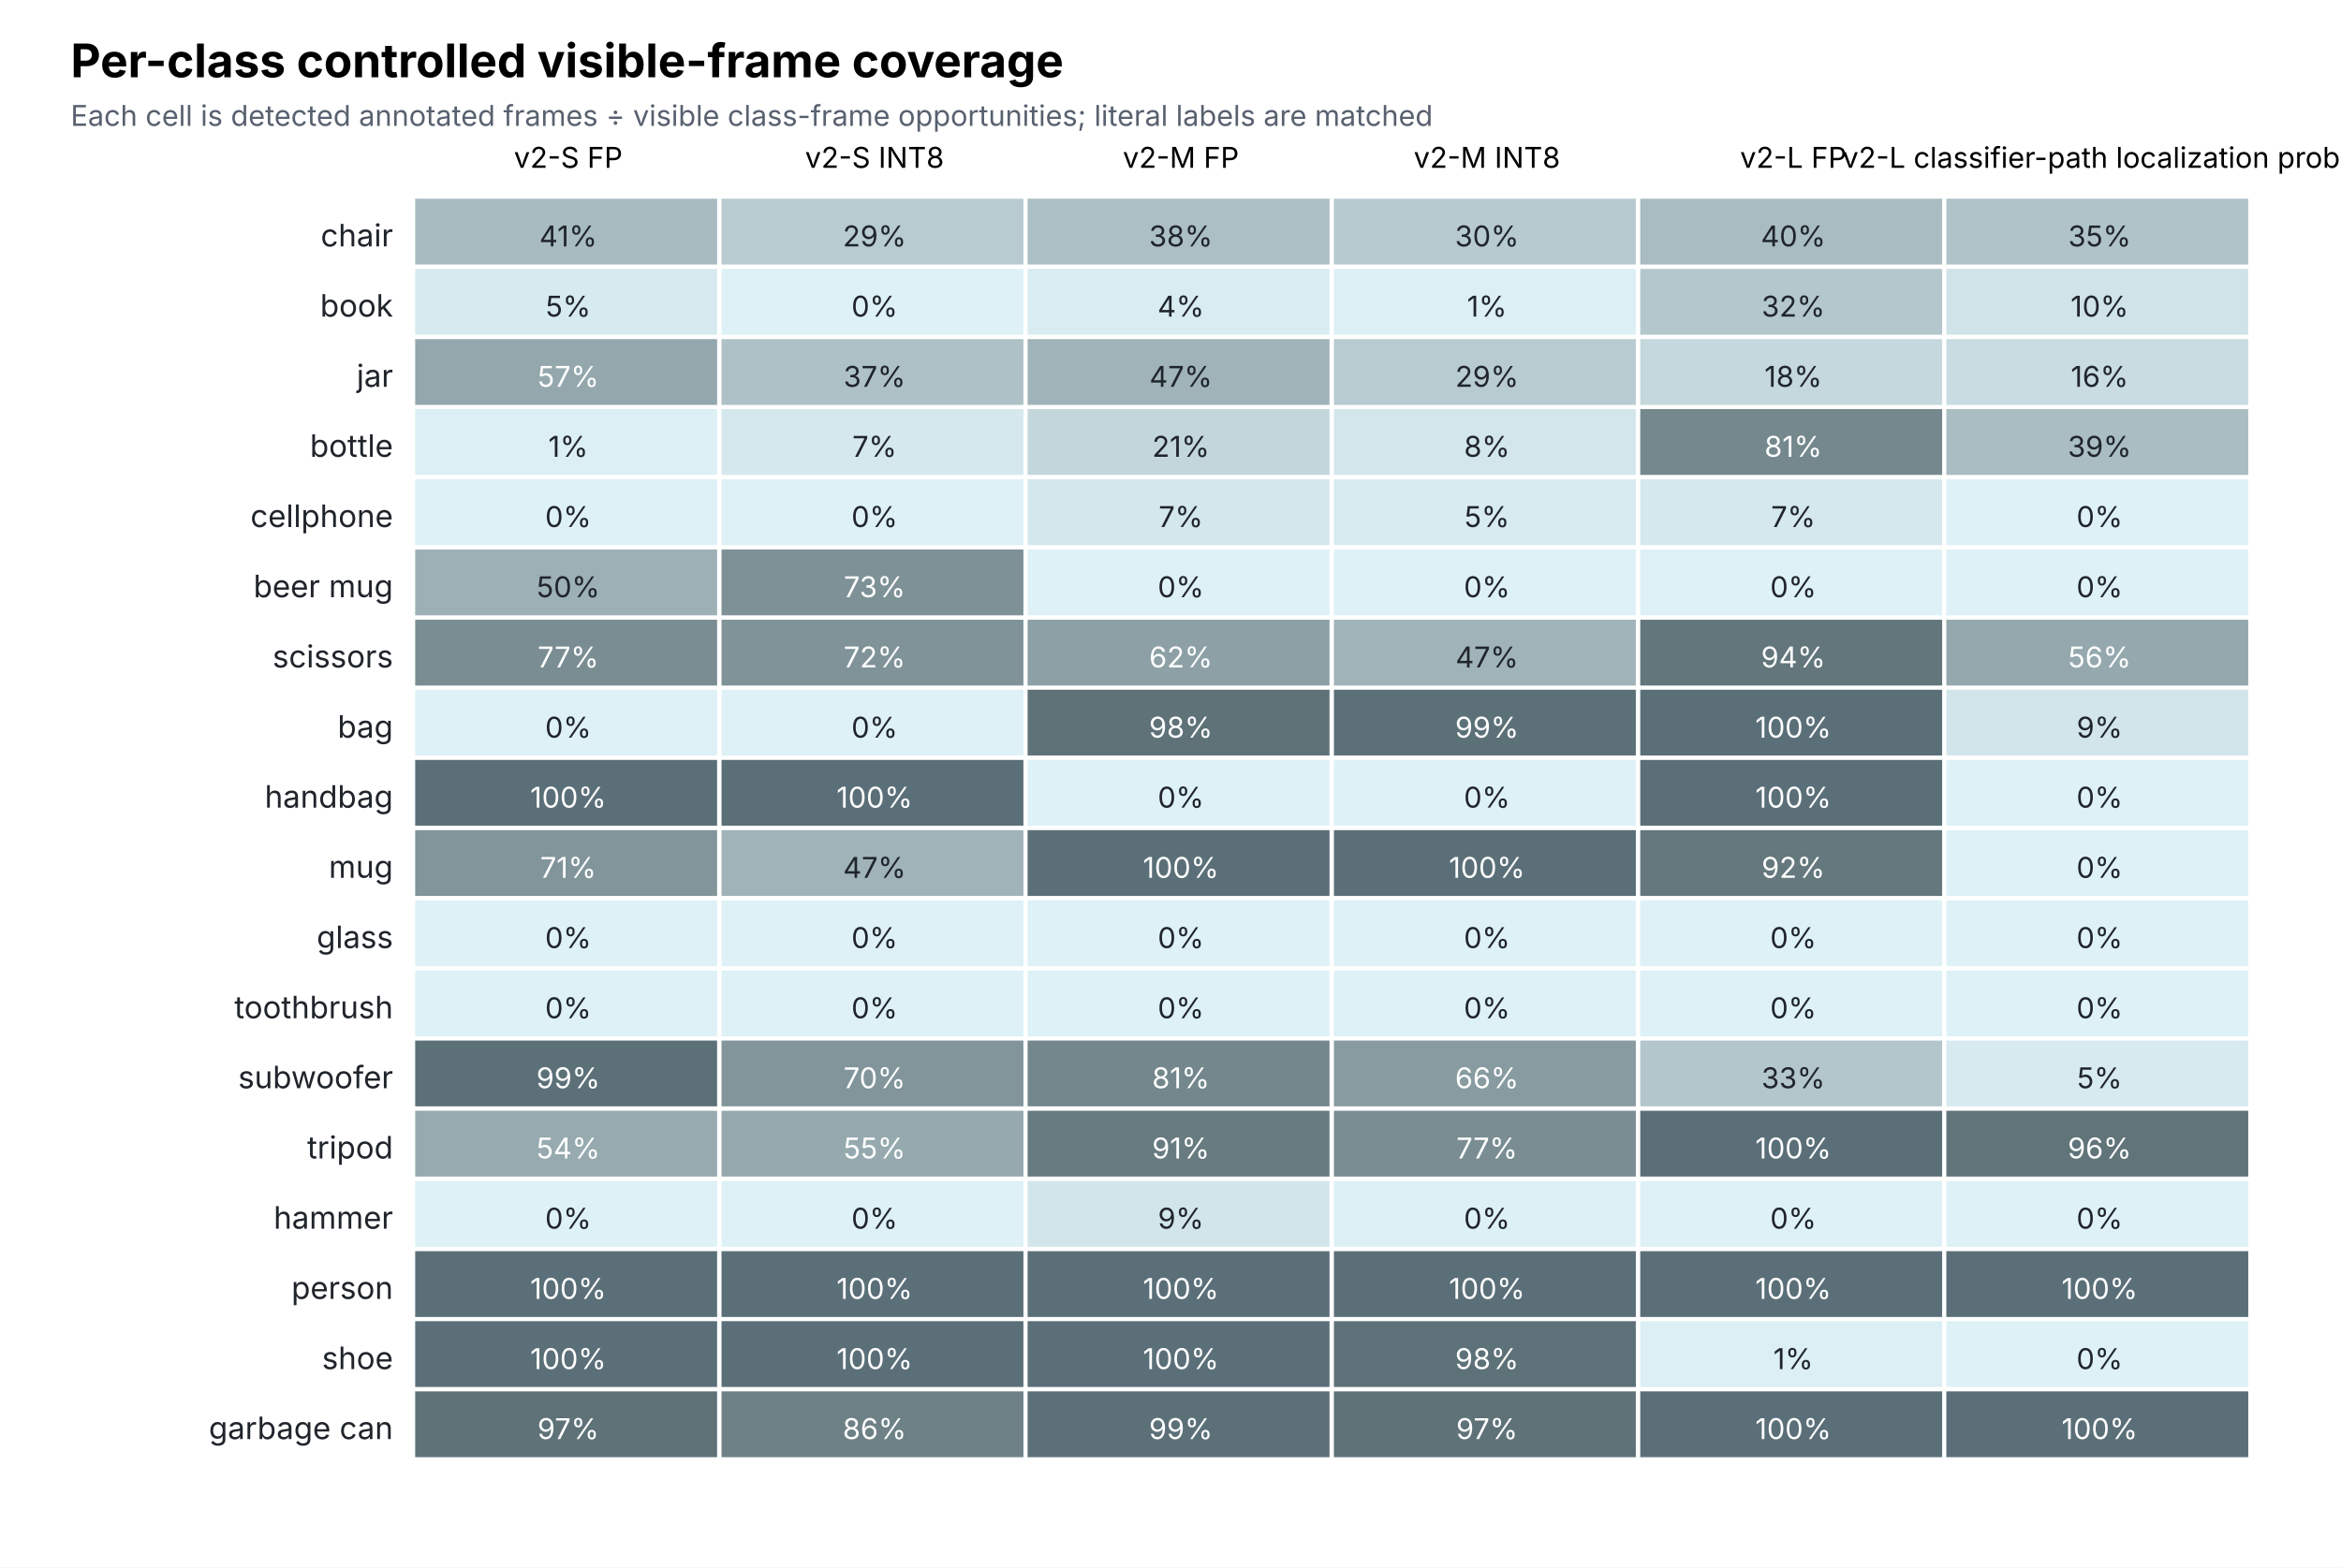
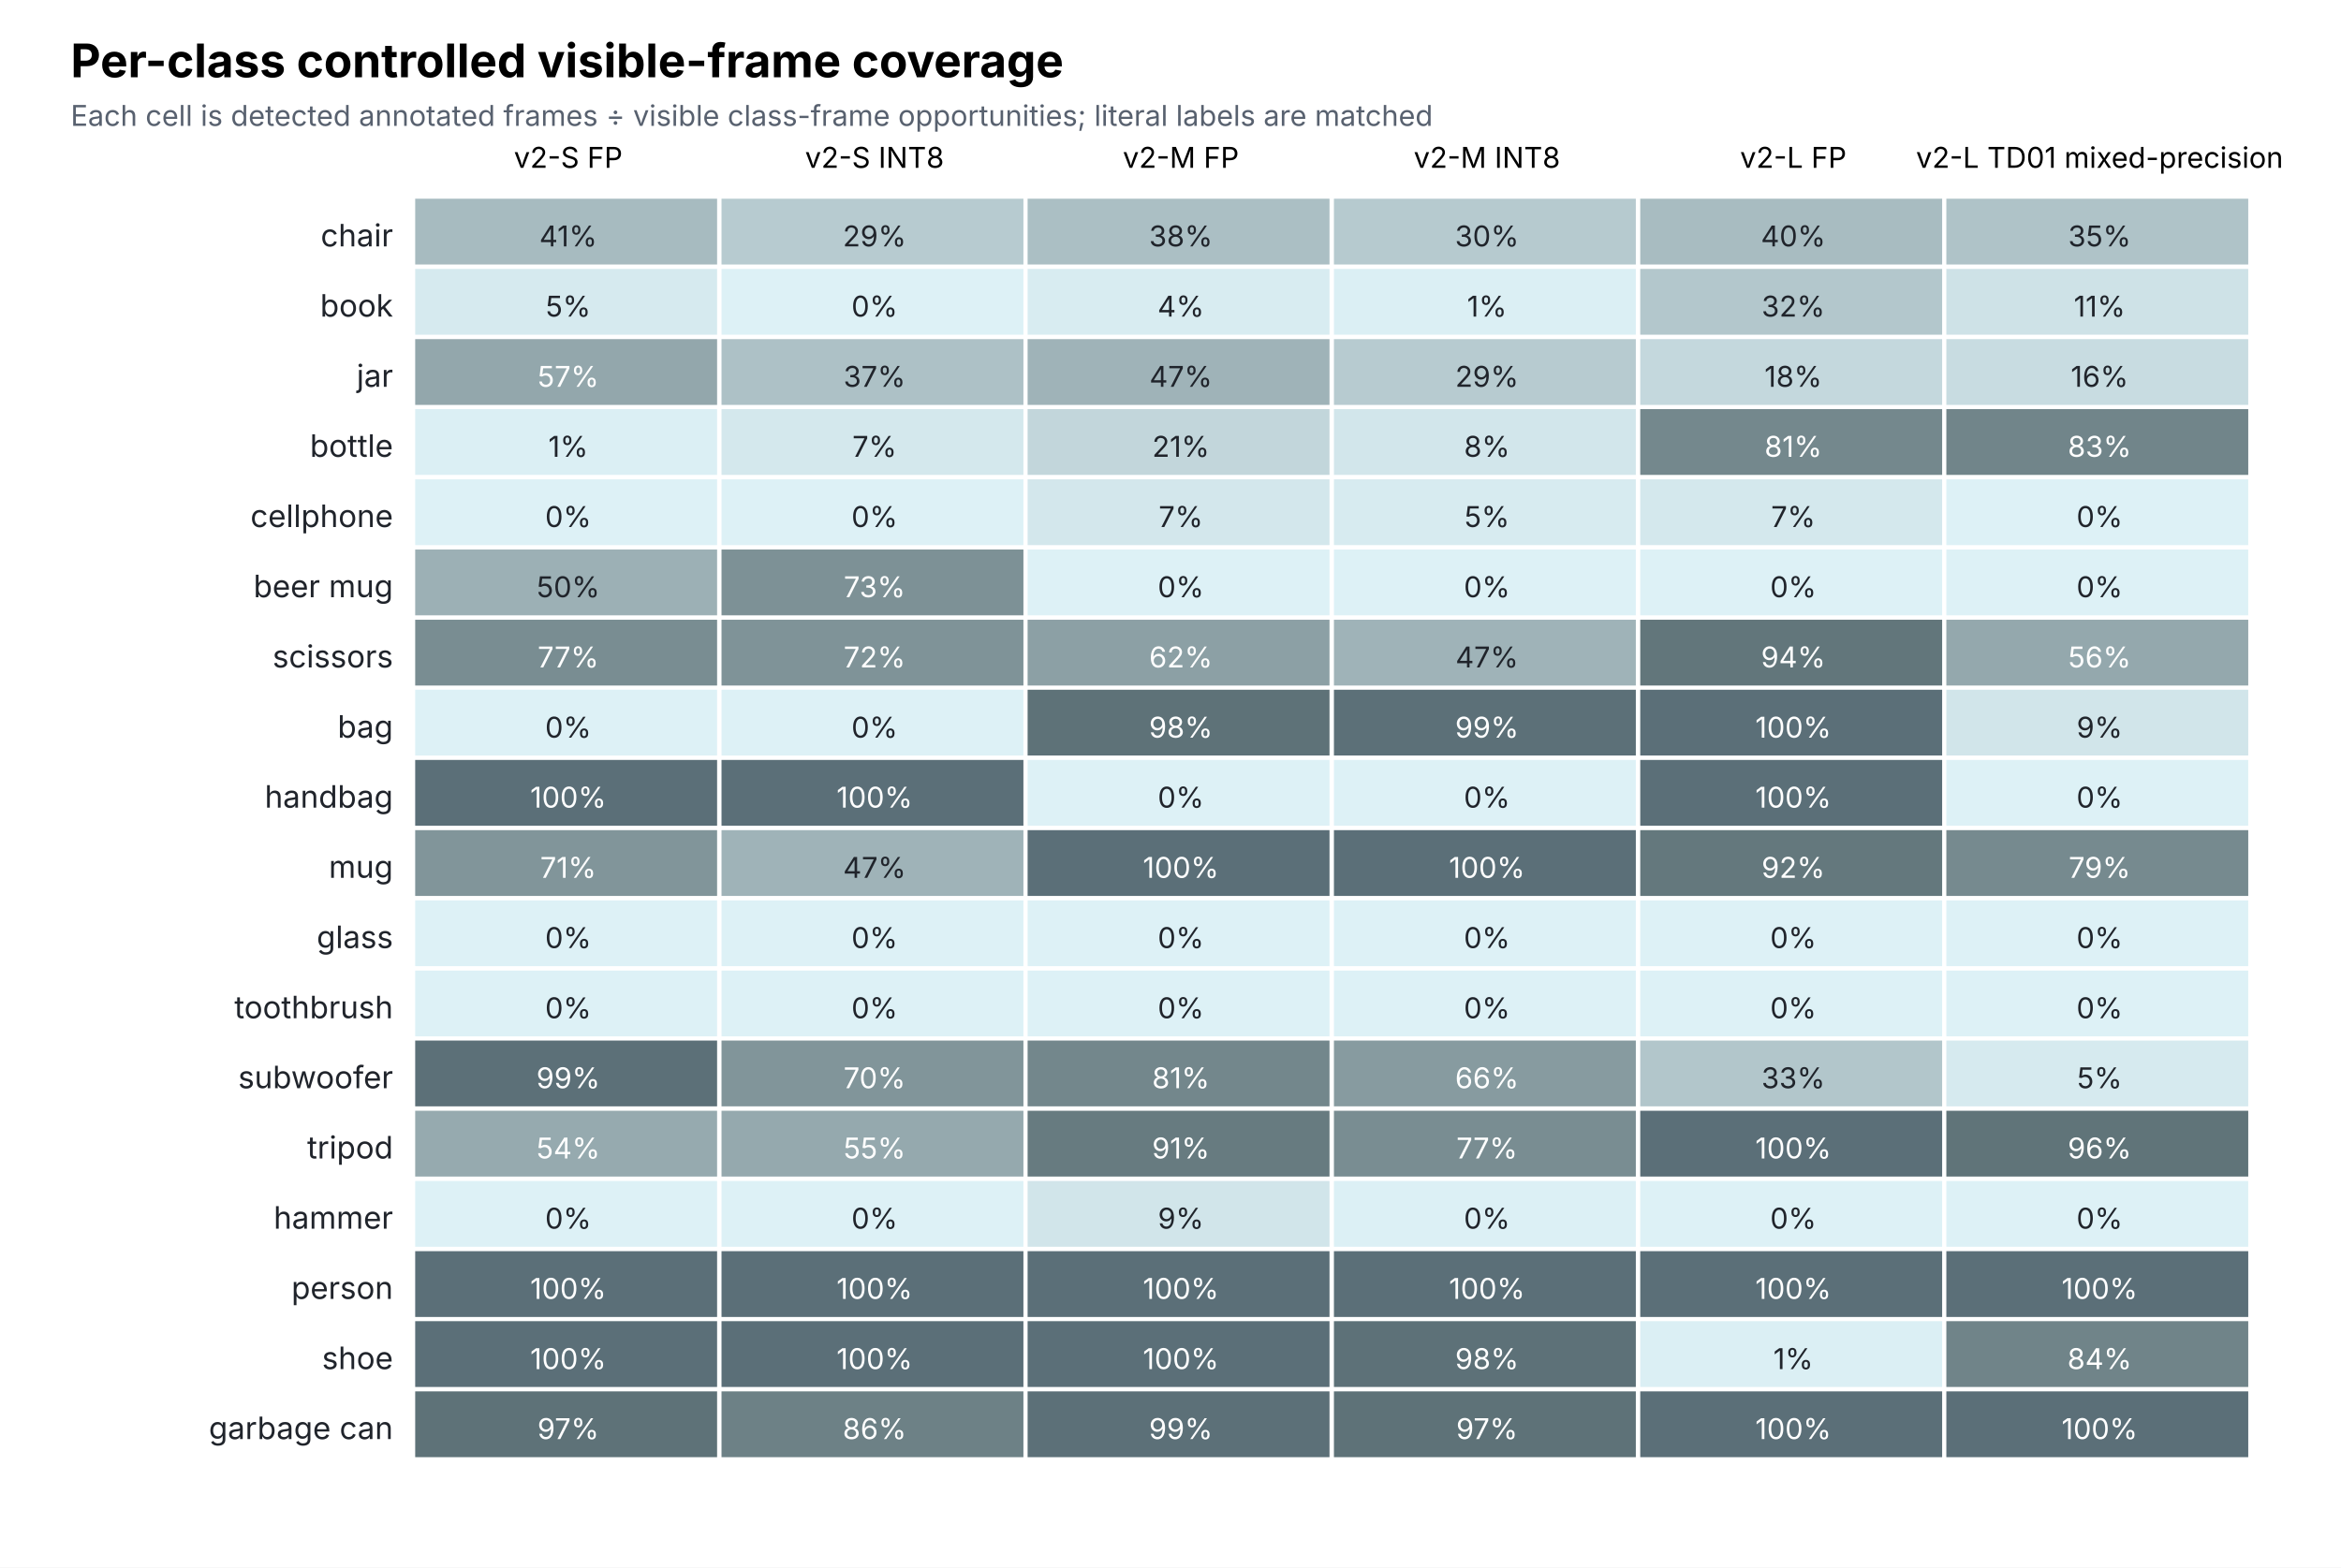
<svg xmlns="http://www.w3.org/2000/svg" width="1060" height="710" viewBox="0 0 1060 710" role="img" aria-labelledby="title desc">
  <rect width="100%" height="100%" fill="white" />
  <style>text { font-family: system-ui, -apple-system, BlinkMacSystemFont, 'Segoe UI', sans-serif; } .muted { fill: #58616f; } .small { font-size: 13px; } .label { font-size: 14px; } .value { font-size: 14px; font-weight: 650; }</style>
  <text x="32" y="35" font-size="21" font-weight="700">Per-class controlled visible-frame coverage</text>
  <text x="32" y="57" class="muted small">Each cell is detected annotated frames ÷ visible class-frame opportunities; literal labels are matched</text>
  <text x="257.3" y="76" text-anchor="middle" class="small">v2-S FP</text>
  <text x="396.0" y="76" text-anchor="middle" class="small">v2-S INT8</text>
  <text x="534.7" y="76" text-anchor="middle" class="small">v2-M FP</text>
  <text x="673.3" y="76" text-anchor="middle" class="small">v2-M INT8</text>
  <text x="812.0" y="76" text-anchor="middle" class="small">v2-L FP</text>
-   <text x="950.7" y="76" text-anchor="middle" class="small">v2-L classifier-path localization probe</text>
+   <text x="950.7" y="76" text-anchor="middle" class="small">v2-L TD01 mixed-precision</text>
  <text x="178" y="111.6" text-anchor="end" fill="#20242b" class="label">chair</text>
  <rect x="188.0" y="90.0" width="136.7" height="29.8" fill="rgb(167, 187, 192)" />
  <text x="257.3" y="111.6" text-anchor="middle" fill="#20242b" class="small">41%</text>
  <rect x="326.7" y="90.0" width="136.7" height="29.8" fill="rgb(183, 203, 208)" />
  <text x="396.0" y="111.6" text-anchor="middle" fill="#20242b" class="small">29%</text>
  <rect x="465.3" y="90.0" width="136.7" height="29.8" fill="rgb(171, 191, 196)" />
  <text x="534.7" y="111.6" text-anchor="middle" fill="#20242b" class="small">38%</text>
  <rect x="604.0" y="90.0" width="136.7" height="29.8" fill="rgb(182, 202, 207)" />
  <text x="673.3" y="111.6" text-anchor="middle" fill="#20242b" class="small">30%</text>
  <rect x="742.7" y="90.0" width="136.7" height="29.8" fill="rgb(168, 188, 193)" />
  <text x="812.0" y="111.6" text-anchor="middle" fill="#20242b" class="small">40%</text>
  <rect x="881.3" y="90.0" width="136.7" height="29.8" fill="rgb(175, 195, 200)" />
  <text x="950.7" y="111.6" text-anchor="middle" fill="#20242b" class="small">35%</text>
  <text x="178" y="143.4" text-anchor="end" fill="#20242b" class="label">book</text>
  <rect x="188.0" y="121.8" width="136.7" height="29.8" fill="rgb(214, 234, 239)" />
  <text x="257.3" y="143.4" text-anchor="middle" fill="#20242b" class="small">5%</text>
  <rect x="326.7" y="121.8" width="136.7" height="29.8" fill="rgb(221, 241, 246)" />
  <text x="396.0" y="143.4" text-anchor="middle" fill="#20242b" class="small">0%</text>
  <rect x="465.3" y="121.8" width="136.7" height="29.8" fill="rgb(216, 236, 241)" />
  <text x="534.7" y="143.4" text-anchor="middle" fill="#20242b" class="small">4%</text>
  <rect x="604.0" y="121.8" width="136.7" height="29.8" fill="rgb(219, 239, 244)" />
  <text x="673.3" y="143.4" text-anchor="middle" fill="#20242b" class="small">1%</text>
  <rect x="742.7" y="121.8" width="136.7" height="29.8" fill="rgb(179, 199, 204)" />
  <text x="812.0" y="143.4" text-anchor="middle" fill="#20242b" class="small">32%</text>
-   <rect x="881.3" y="121.8" width="136.7" height="29.8" fill="rgb(207, 227, 232)" />
-   <text x="950.7" y="143.4" text-anchor="middle" fill="#20242b" class="small">10%</text>
+   <rect x="881.3" y="121.8" width="136.7" height="29.8" fill="rgb(206, 226, 231)" />
+   <text x="950.7" y="143.4" text-anchor="middle" fill="#20242b" class="small">11%</text>
  <text x="178" y="175.2" text-anchor="end" fill="#20242b" class="label">jar</text>
  <rect x="188.0" y="153.6" width="136.7" height="29.8" fill="rgb(147, 167, 172)" />
  <text x="257.3" y="175.2" text-anchor="middle" fill="white" class="small">57%</text>
  <rect x="326.7" y="153.6" width="136.7" height="29.8" fill="rgb(173, 193, 198)" />
  <text x="396.0" y="175.2" text-anchor="middle" fill="#20242b" class="small">37%</text>
  <rect x="465.3" y="153.6" width="136.7" height="29.8" fill="rgb(159, 179, 184)" />
  <text x="534.7" y="175.2" text-anchor="middle" fill="#20242b" class="small">47%</text>
  <rect x="604.0" y="153.6" width="136.7" height="29.8" fill="rgb(183, 203, 208)" />
  <text x="673.3" y="175.2" text-anchor="middle" fill="#20242b" class="small">29%</text>
  <rect x="742.7" y="153.6" width="136.7" height="29.8" fill="rgb(196, 216, 221)" />
  <text x="812.0" y="175.2" text-anchor="middle" fill="#20242b" class="small">18%</text>
  <rect x="881.3" y="153.6" width="136.7" height="29.8" fill="rgb(200, 220, 225)" />
  <text x="950.7" y="175.2" text-anchor="middle" fill="#20242b" class="small">16%</text>
  <text x="178" y="206.9" text-anchor="end" fill="#20242b" class="label">bottle</text>
  <rect x="188.0" y="185.3" width="136.7" height="29.8" fill="rgb(219, 239, 244)" />
  <text x="257.3" y="206.9" text-anchor="middle" fill="#20242b" class="small">1%</text>
  <rect x="326.7" y="185.3" width="136.7" height="29.8" fill="rgb(212, 232, 237)" />
  <text x="396.0" y="206.9" text-anchor="middle" fill="#20242b" class="small">7%</text>
  <rect x="465.3" y="185.3" width="136.7" height="29.8" fill="rgb(194, 214, 219)" />
  <text x="534.7" y="206.9" text-anchor="middle" fill="#20242b" class="small">21%</text>
  <rect x="604.0" y="185.3" width="136.7" height="29.8" fill="rgb(210, 230, 235)" />
  <text x="673.3" y="206.9" text-anchor="middle" fill="#20242b" class="small">8%</text>
  <rect x="742.7" y="185.3" width="136.7" height="29.8" fill="rgb(116, 136, 141)" />
  <text x="812.0" y="206.9" text-anchor="middle" fill="white" class="small">81%</text>
-   <rect x="881.3" y="185.3" width="136.7" height="29.8" fill="rgb(169, 189, 194)" />
-   <text x="950.7" y="206.9" text-anchor="middle" fill="#20242b" class="small">39%</text>
+   <rect x="881.3" y="185.3" width="136.7" height="29.8" fill="rgb(113, 133, 138)" />
+   <text x="950.7" y="206.9" text-anchor="middle" fill="white" class="small">83%</text>
  <text x="178" y="238.7" text-anchor="end" fill="#20242b" class="label">cellphone</text>
  <rect x="188.0" y="217.1" width="136.7" height="29.8" fill="rgb(221, 241, 246)" />
  <text x="257.3" y="238.7" text-anchor="middle" fill="#20242b" class="small">0%</text>
  <rect x="326.7" y="217.1" width="136.7" height="29.8" fill="rgb(221, 241, 246)" />
  <text x="396.0" y="238.7" text-anchor="middle" fill="#20242b" class="small">0%</text>
  <rect x="465.3" y="217.1" width="136.7" height="29.8" fill="rgb(211, 231, 236)" />
  <text x="534.7" y="238.7" text-anchor="middle" fill="#20242b" class="small">7%</text>
  <rect x="604.0" y="217.1" width="136.7" height="29.8" fill="rgb(215, 235, 240)" />
  <text x="673.3" y="238.7" text-anchor="middle" fill="#20242b" class="small">5%</text>
  <rect x="742.7" y="217.1" width="136.7" height="29.8" fill="rgb(212, 232, 237)" />
  <text x="812.0" y="238.7" text-anchor="middle" fill="#20242b" class="small">7%</text>
  <rect x="881.3" y="217.1" width="136.7" height="29.8" fill="rgb(221, 241, 246)" />
  <text x="950.7" y="238.7" text-anchor="middle" fill="#20242b" class="small">0%</text>
  <text x="178" y="270.5" text-anchor="end" fill="#20242b" class="label">beer mug</text>
  <rect x="188.0" y="248.9" width="136.7" height="29.8" fill="rgb(156, 176, 181)" />
  <text x="257.3" y="270.5" text-anchor="middle" fill="#20242b" class="small">50%</text>
  <rect x="326.7" y="248.9" width="136.7" height="29.8" fill="rgb(125, 145, 150)" />
  <text x="396.0" y="270.5" text-anchor="middle" fill="white" class="small">73%</text>
  <rect x="465.3" y="248.9" width="136.7" height="29.8" fill="rgb(221, 241, 246)" />
  <text x="534.7" y="270.5" text-anchor="middle" fill="#20242b" class="small">0%</text>
  <rect x="604.0" y="248.9" width="136.7" height="29.8" fill="rgb(221, 241, 246)" />
  <text x="673.3" y="270.5" text-anchor="middle" fill="#20242b" class="small">0%</text>
  <rect x="742.7" y="248.9" width="136.7" height="29.8" fill="rgb(221, 241, 246)" />
  <text x="812.0" y="270.5" text-anchor="middle" fill="#20242b" class="small">0%</text>
  <rect x="881.3" y="248.9" width="136.7" height="29.8" fill="rgb(221, 241, 246)" />
  <text x="950.7" y="270.5" text-anchor="middle" fill="#20242b" class="small">0%</text>
  <text x="178" y="302.3" text-anchor="end" fill="#20242b" class="label">scissors</text>
  <rect x="188.0" y="280.7" width="136.7" height="29.8" fill="rgb(121, 141, 146)" />
  <text x="257.3" y="302.3" text-anchor="middle" fill="white" class="small">77%</text>
  <rect x="326.7" y="280.7" width="136.7" height="29.8" fill="rgb(127, 147, 152)" />
  <text x="396.0" y="302.3" text-anchor="middle" fill="white" class="small">72%</text>
  <rect x="465.3" y="280.7" width="136.7" height="29.8" fill="rgb(140, 160, 165)" />
  <text x="534.7" y="302.3" text-anchor="middle" fill="white" class="small">62%</text>
  <rect x="604.0" y="280.7" width="136.7" height="29.8" fill="rgb(159, 179, 184)" />
  <text x="673.3" y="302.3" text-anchor="middle" fill="#20242b" class="small">47%</text>
  <rect x="742.7" y="280.7" width="136.7" height="29.8" fill="rgb(98, 118, 123)" />
  <text x="812.0" y="302.3" text-anchor="middle" fill="white" class="small">94%</text>
  <rect x="881.3" y="280.7" width="136.7" height="29.8" fill="rgb(148, 168, 173)" />
  <text x="950.7" y="302.3" text-anchor="middle" fill="white" class="small">56%</text>
  <text x="178" y="334.1" text-anchor="end" fill="#20242b" class="label">bag</text>
  <rect x="188.0" y="312.4" width="136.7" height="29.8" fill="rgb(221, 241, 246)" />
  <text x="257.3" y="334.1" text-anchor="middle" fill="#20242b" class="small">0%</text>
  <rect x="326.7" y="312.4" width="136.7" height="29.8" fill="rgb(221, 241, 246)" />
  <text x="396.0" y="334.1" text-anchor="middle" fill="#20242b" class="small">0%</text>
  <rect x="465.3" y="312.4" width="136.7" height="29.8" fill="rgb(94, 114, 120)" />
  <text x="534.7" y="334.1" text-anchor="middle" fill="white" class="small">98%</text>
  <rect x="604.0" y="312.4" width="136.7" height="29.8" fill="rgb(92, 112, 120)" />
  <text x="673.3" y="334.1" text-anchor="middle" fill="white" class="small">99%</text>
  <rect x="742.7" y="312.4" width="136.7" height="29.8" fill="rgb(91, 111, 120)" />
  <text x="812.0" y="334.1" text-anchor="middle" fill="white" class="small">100%</text>
  <rect x="881.3" y="312.4" width="136.7" height="29.8" fill="rgb(209, 229, 234)" />
  <text x="950.7" y="334.1" text-anchor="middle" fill="#20242b" class="small">9%</text>
  <text x="178" y="365.8" text-anchor="end" fill="#20242b" class="label">handbag</text>
  <rect x="188.0" y="344.2" width="136.7" height="29.8" fill="rgb(91, 111, 120)" />
  <text x="257.3" y="365.8" text-anchor="middle" fill="white" class="small">100%</text>
  <rect x="326.7" y="344.2" width="136.7" height="29.8" fill="rgb(91, 111, 120)" />
  <text x="396.0" y="365.8" text-anchor="middle" fill="white" class="small">100%</text>
  <rect x="465.3" y="344.2" width="136.7" height="29.8" fill="rgb(221, 241, 246)" />
  <text x="534.7" y="365.8" text-anchor="middle" fill="#20242b" class="small">0%</text>
  <rect x="604.0" y="344.2" width="136.7" height="29.8" fill="rgb(221, 241, 246)" />
  <text x="673.3" y="365.8" text-anchor="middle" fill="#20242b" class="small">0%</text>
  <rect x="742.7" y="344.2" width="136.7" height="29.8" fill="rgb(91, 111, 120)" />
  <text x="812.0" y="365.8" text-anchor="middle" fill="white" class="small">100%</text>
  <rect x="881.3" y="344.2" width="136.7" height="29.8" fill="rgb(221, 241, 246)" />
  <text x="950.7" y="365.8" text-anchor="middle" fill="#20242b" class="small">0%</text>
  <text x="178" y="397.6" text-anchor="end" fill="#20242b" class="label">mug</text>
  <rect x="188.0" y="376.0" width="136.7" height="29.8" fill="rgb(129, 149, 154)" />
  <text x="257.3" y="397.6" text-anchor="middle" fill="white" class="small">71%</text>
  <rect x="326.7" y="376.0" width="136.7" height="29.8" fill="rgb(159, 179, 184)" />
  <text x="396.0" y="397.6" text-anchor="middle" fill="#20242b" class="small">47%</text>
  <rect x="465.3" y="376.0" width="136.7" height="29.8" fill="rgb(91, 111, 120)" />
  <text x="534.7" y="397.6" text-anchor="middle" fill="white" class="small">100%</text>
  <rect x="604.0" y="376.0" width="136.7" height="29.8" fill="rgb(91, 111, 120)" />
  <text x="673.3" y="397.6" text-anchor="middle" fill="white" class="small">100%</text>
  <rect x="742.7" y="376.0" width="136.7" height="29.8" fill="rgb(100, 120, 125)" />
  <text x="812.0" y="397.6" text-anchor="middle" fill="white" class="small">92%</text>
-   <rect x="881.3" y="376.0" width="136.7" height="29.8" fill="rgb(221, 241, 246)" />
-   <text x="950.7" y="397.6" text-anchor="middle" fill="#20242b" class="small">0%</text>
+   <rect x="881.3" y="376.0" width="136.7" height="29.8" fill="rgb(118, 138, 143)" />
+   <text x="950.7" y="397.6" text-anchor="middle" fill="white" class="small">79%</text>
  <text x="178" y="429.4" text-anchor="end" fill="#20242b" class="label">glass</text>
  <rect x="188.0" y="407.8" width="136.7" height="29.8" fill="rgb(221, 241, 246)" />
  <text x="257.3" y="429.4" text-anchor="middle" fill="#20242b" class="small">0%</text>
  <rect x="326.7" y="407.8" width="136.7" height="29.8" fill="rgb(221, 241, 246)" />
  <text x="396.0" y="429.4" text-anchor="middle" fill="#20242b" class="small">0%</text>
  <rect x="465.3" y="407.8" width="136.7" height="29.8" fill="rgb(221, 241, 246)" />
  <text x="534.7" y="429.4" text-anchor="middle" fill="#20242b" class="small">0%</text>
  <rect x="604.0" y="407.8" width="136.7" height="29.8" fill="rgb(221, 241, 246)" />
  <text x="673.3" y="429.4" text-anchor="middle" fill="#20242b" class="small">0%</text>
  <rect x="742.7" y="407.8" width="136.7" height="29.8" fill="rgb(221, 241, 246)" />
  <text x="812.0" y="429.4" text-anchor="middle" fill="#20242b" class="small">0%</text>
  <rect x="881.3" y="407.8" width="136.7" height="29.8" fill="rgb(221, 241, 246)" />
  <text x="950.7" y="429.4" text-anchor="middle" fill="#20242b" class="small">0%</text>
  <text x="178" y="461.2" text-anchor="end" fill="#20242b" class="label">toothbrush</text>
  <rect x="188.0" y="439.6" width="136.7" height="29.8" fill="rgb(221, 241, 246)" />
  <text x="257.3" y="461.2" text-anchor="middle" fill="#20242b" class="small">0%</text>
  <rect x="326.7" y="439.6" width="136.7" height="29.8" fill="rgb(221, 241, 246)" />
  <text x="396.0" y="461.2" text-anchor="middle" fill="#20242b" class="small">0%</text>
  <rect x="465.3" y="439.6" width="136.7" height="29.8" fill="rgb(221, 241, 246)" />
  <text x="534.7" y="461.2" text-anchor="middle" fill="#20242b" class="small">0%</text>
  <rect x="604.0" y="439.6" width="136.7" height="29.8" fill="rgb(221, 241, 246)" />
  <text x="673.3" y="461.2" text-anchor="middle" fill="#20242b" class="small">0%</text>
  <rect x="742.7" y="439.6" width="136.7" height="29.8" fill="rgb(221, 241, 246)" />
  <text x="812.0" y="461.2" text-anchor="middle" fill="#20242b" class="small">0%</text>
  <rect x="881.3" y="439.6" width="136.7" height="29.8" fill="rgb(221, 241, 246)" />
  <text x="950.7" y="461.2" text-anchor="middle" fill="#20242b" class="small">0%</text>
  <text x="178" y="492.9" text-anchor="end" fill="#20242b" class="label">subwoofer</text>
  <rect x="188.0" y="471.3" width="136.7" height="29.8" fill="rgb(92, 112, 120)" />
  <text x="257.3" y="492.9" text-anchor="middle" fill="white" class="small">99%</text>
  <rect x="326.7" y="471.3" width="136.7" height="29.8" fill="rgb(129, 149, 154)" />
  <text x="396.0" y="492.9" text-anchor="middle" fill="white" class="small">70%</text>
  <rect x="465.3" y="471.3" width="136.7" height="29.8" fill="rgb(115, 135, 140)" />
  <text x="534.7" y="492.9" text-anchor="middle" fill="white" class="small">81%</text>
  <rect x="604.0" y="471.3" width="136.7" height="29.8" fill="rgb(135, 155, 160)" />
  <text x="673.3" y="492.9" text-anchor="middle" fill="white" class="small">66%</text>
  <rect x="742.7" y="471.3" width="136.7" height="29.8" fill="rgb(178, 198, 203)" />
  <text x="812.0" y="492.9" text-anchor="middle" fill="#20242b" class="small">33%</text>
  <rect x="881.3" y="471.3" width="136.7" height="29.8" fill="rgb(214, 234, 239)" />
  <text x="950.7" y="492.9" text-anchor="middle" fill="#20242b" class="small">5%</text>
  <text x="178" y="524.7" text-anchor="end" fill="#20242b" class="label">tripod</text>
  <rect x="188.0" y="503.1" width="136.7" height="29.8" fill="rgb(150, 170, 175)" />
  <text x="257.3" y="524.7" text-anchor="middle" fill="white" class="small">54%</text>
  <rect x="326.7" y="503.1" width="136.7" height="29.8" fill="rgb(149, 169, 174)" />
  <text x="396.0" y="524.7" text-anchor="middle" fill="white" class="small">55%</text>
  <rect x="465.3" y="503.1" width="136.7" height="29.8" fill="rgb(103, 123, 128)" />
  <text x="534.7" y="524.7" text-anchor="middle" fill="white" class="small">91%</text>
  <rect x="604.0" y="503.1" width="136.7" height="29.8" fill="rgb(121, 141, 146)" />
  <text x="673.3" y="524.7" text-anchor="middle" fill="white" class="small">77%</text>
  <rect x="742.7" y="503.1" width="136.7" height="29.8" fill="rgb(91, 111, 120)" />
  <text x="812.0" y="524.7" text-anchor="middle" fill="white" class="small">100%</text>
  <rect x="881.3" y="503.1" width="136.7" height="29.8" fill="rgb(96, 116, 121)" />
  <text x="950.7" y="524.7" text-anchor="middle" fill="white" class="small">96%</text>
  <text x="178" y="556.5" text-anchor="end" fill="#20242b" class="label">hammer</text>
  <rect x="188.0" y="534.9" width="136.7" height="29.8" fill="rgb(221, 241, 246)" />
  <text x="257.3" y="556.5" text-anchor="middle" fill="#20242b" class="small">0%</text>
  <rect x="326.7" y="534.9" width="136.7" height="29.8" fill="rgb(221, 241, 246)" />
  <text x="396.0" y="556.5" text-anchor="middle" fill="#20242b" class="small">0%</text>
  <rect x="465.3" y="534.9" width="136.7" height="29.8" fill="rgb(209, 229, 234)" />
  <text x="534.7" y="556.5" text-anchor="middle" fill="#20242b" class="small">9%</text>
  <rect x="604.0" y="534.9" width="136.7" height="29.8" fill="rgb(220, 240, 245)" />
  <text x="673.3" y="556.5" text-anchor="middle" fill="#20242b" class="small">0%</text>
  <rect x="742.7" y="534.9" width="136.7" height="29.8" fill="rgb(221, 241, 246)" />
  <text x="812.0" y="556.5" text-anchor="middle" fill="#20242b" class="small">0%</text>
  <rect x="881.3" y="534.9" width="136.7" height="29.8" fill="rgb(221, 241, 246)" />
  <text x="950.7" y="556.5" text-anchor="middle" fill="#20242b" class="small">0%</text>
  <text x="178" y="588.3" text-anchor="end" fill="#20242b" class="label">person</text>
  <rect x="188.0" y="566.7" width="136.7" height="29.8" fill="rgb(91, 111, 120)" />
  <text x="257.3" y="588.3" text-anchor="middle" fill="white" class="small">100%</text>
  <rect x="326.7" y="566.7" width="136.7" height="29.8" fill="rgb(91, 111, 120)" />
  <text x="396.0" y="588.3" text-anchor="middle" fill="white" class="small">100%</text>
  <rect x="465.3" y="566.7" width="136.7" height="29.8" fill="rgb(91, 111, 120)" />
  <text x="534.7" y="588.3" text-anchor="middle" fill="white" class="small">100%</text>
  <rect x="604.0" y="566.7" width="136.7" height="29.8" fill="rgb(91, 111, 120)" />
  <text x="673.3" y="588.3" text-anchor="middle" fill="white" class="small">100%</text>
  <rect x="742.7" y="566.7" width="136.7" height="29.8" fill="rgb(91, 111, 120)" />
  <text x="812.0" y="588.3" text-anchor="middle" fill="white" class="small">100%</text>
  <rect x="881.3" y="566.7" width="136.7" height="29.8" fill="rgb(91, 111, 120)" />
  <text x="950.7" y="588.3" text-anchor="middle" fill="white" class="small">100%</text>
  <text x="178" y="620.1" text-anchor="end" fill="#20242b" class="label">shoe</text>
  <rect x="188.0" y="598.4" width="136.7" height="29.8" fill="rgb(91, 111, 120)" />
  <text x="257.3" y="620.1" text-anchor="middle" fill="white" class="small">100%</text>
  <rect x="326.7" y="598.4" width="136.7" height="29.8" fill="rgb(91, 111, 120)" />
  <text x="396.0" y="620.1" text-anchor="middle" fill="white" class="small">100%</text>
  <rect x="465.3" y="598.4" width="136.7" height="29.8" fill="rgb(91, 111, 120)" />
  <text x="534.7" y="620.1" text-anchor="middle" fill="white" class="small">100%</text>
  <rect x="604.0" y="598.4" width="136.7" height="29.8" fill="rgb(93, 113, 120)" />
  <text x="673.3" y="620.1" text-anchor="middle" fill="white" class="small">98%</text>
  <rect x="742.7" y="598.4" width="136.7" height="29.8" fill="rgb(219, 239, 244)" />
  <text x="812.0" y="620.1" text-anchor="middle" fill="#20242b" class="small">1%</text>
-   <rect x="881.3" y="598.4" width="136.7" height="29.8" fill="rgb(221, 241, 246)" />
-   <text x="950.7" y="620.1" text-anchor="middle" fill="#20242b" class="small">0%</text>
+   <rect x="881.3" y="598.4" width="136.7" height="29.8" fill="rgb(112, 132, 137)" />
+   <text x="950.7" y="620.1" text-anchor="middle" fill="white" class="small">84%</text>
  <text x="178" y="651.8" text-anchor="end" fill="#20242b" class="label">garbage can</text>
  <rect x="188.0" y="630.2" width="136.7" height="29.8" fill="rgb(94, 114, 120)" />
  <text x="257.3" y="651.8" text-anchor="middle" fill="white" class="small">97%</text>
  <rect x="326.7" y="630.2" width="136.7" height="29.8" fill="rgb(109, 129, 134)" />
  <text x="396.0" y="651.8" text-anchor="middle" fill="white" class="small">86%</text>
  <rect x="465.3" y="630.2" width="136.7" height="29.8" fill="rgb(92, 112, 120)" />
  <text x="534.7" y="651.8" text-anchor="middle" fill="white" class="small">99%</text>
  <rect x="604.0" y="630.2" width="136.7" height="29.8" fill="rgb(94, 114, 120)" />
  <text x="673.3" y="651.8" text-anchor="middle" fill="white" class="small">97%</text>
  <rect x="742.7" y="630.2" width="136.7" height="29.8" fill="rgb(91, 111, 120)" />
  <text x="812.0" y="651.8" text-anchor="middle" fill="white" class="small">100%</text>
  <rect x="881.3" y="630.2" width="136.7" height="29.8" fill="rgb(91, 111, 120)" />
  <text x="950.7" y="651.8" text-anchor="middle" fill="white" class="small">100%</text>
</svg>
